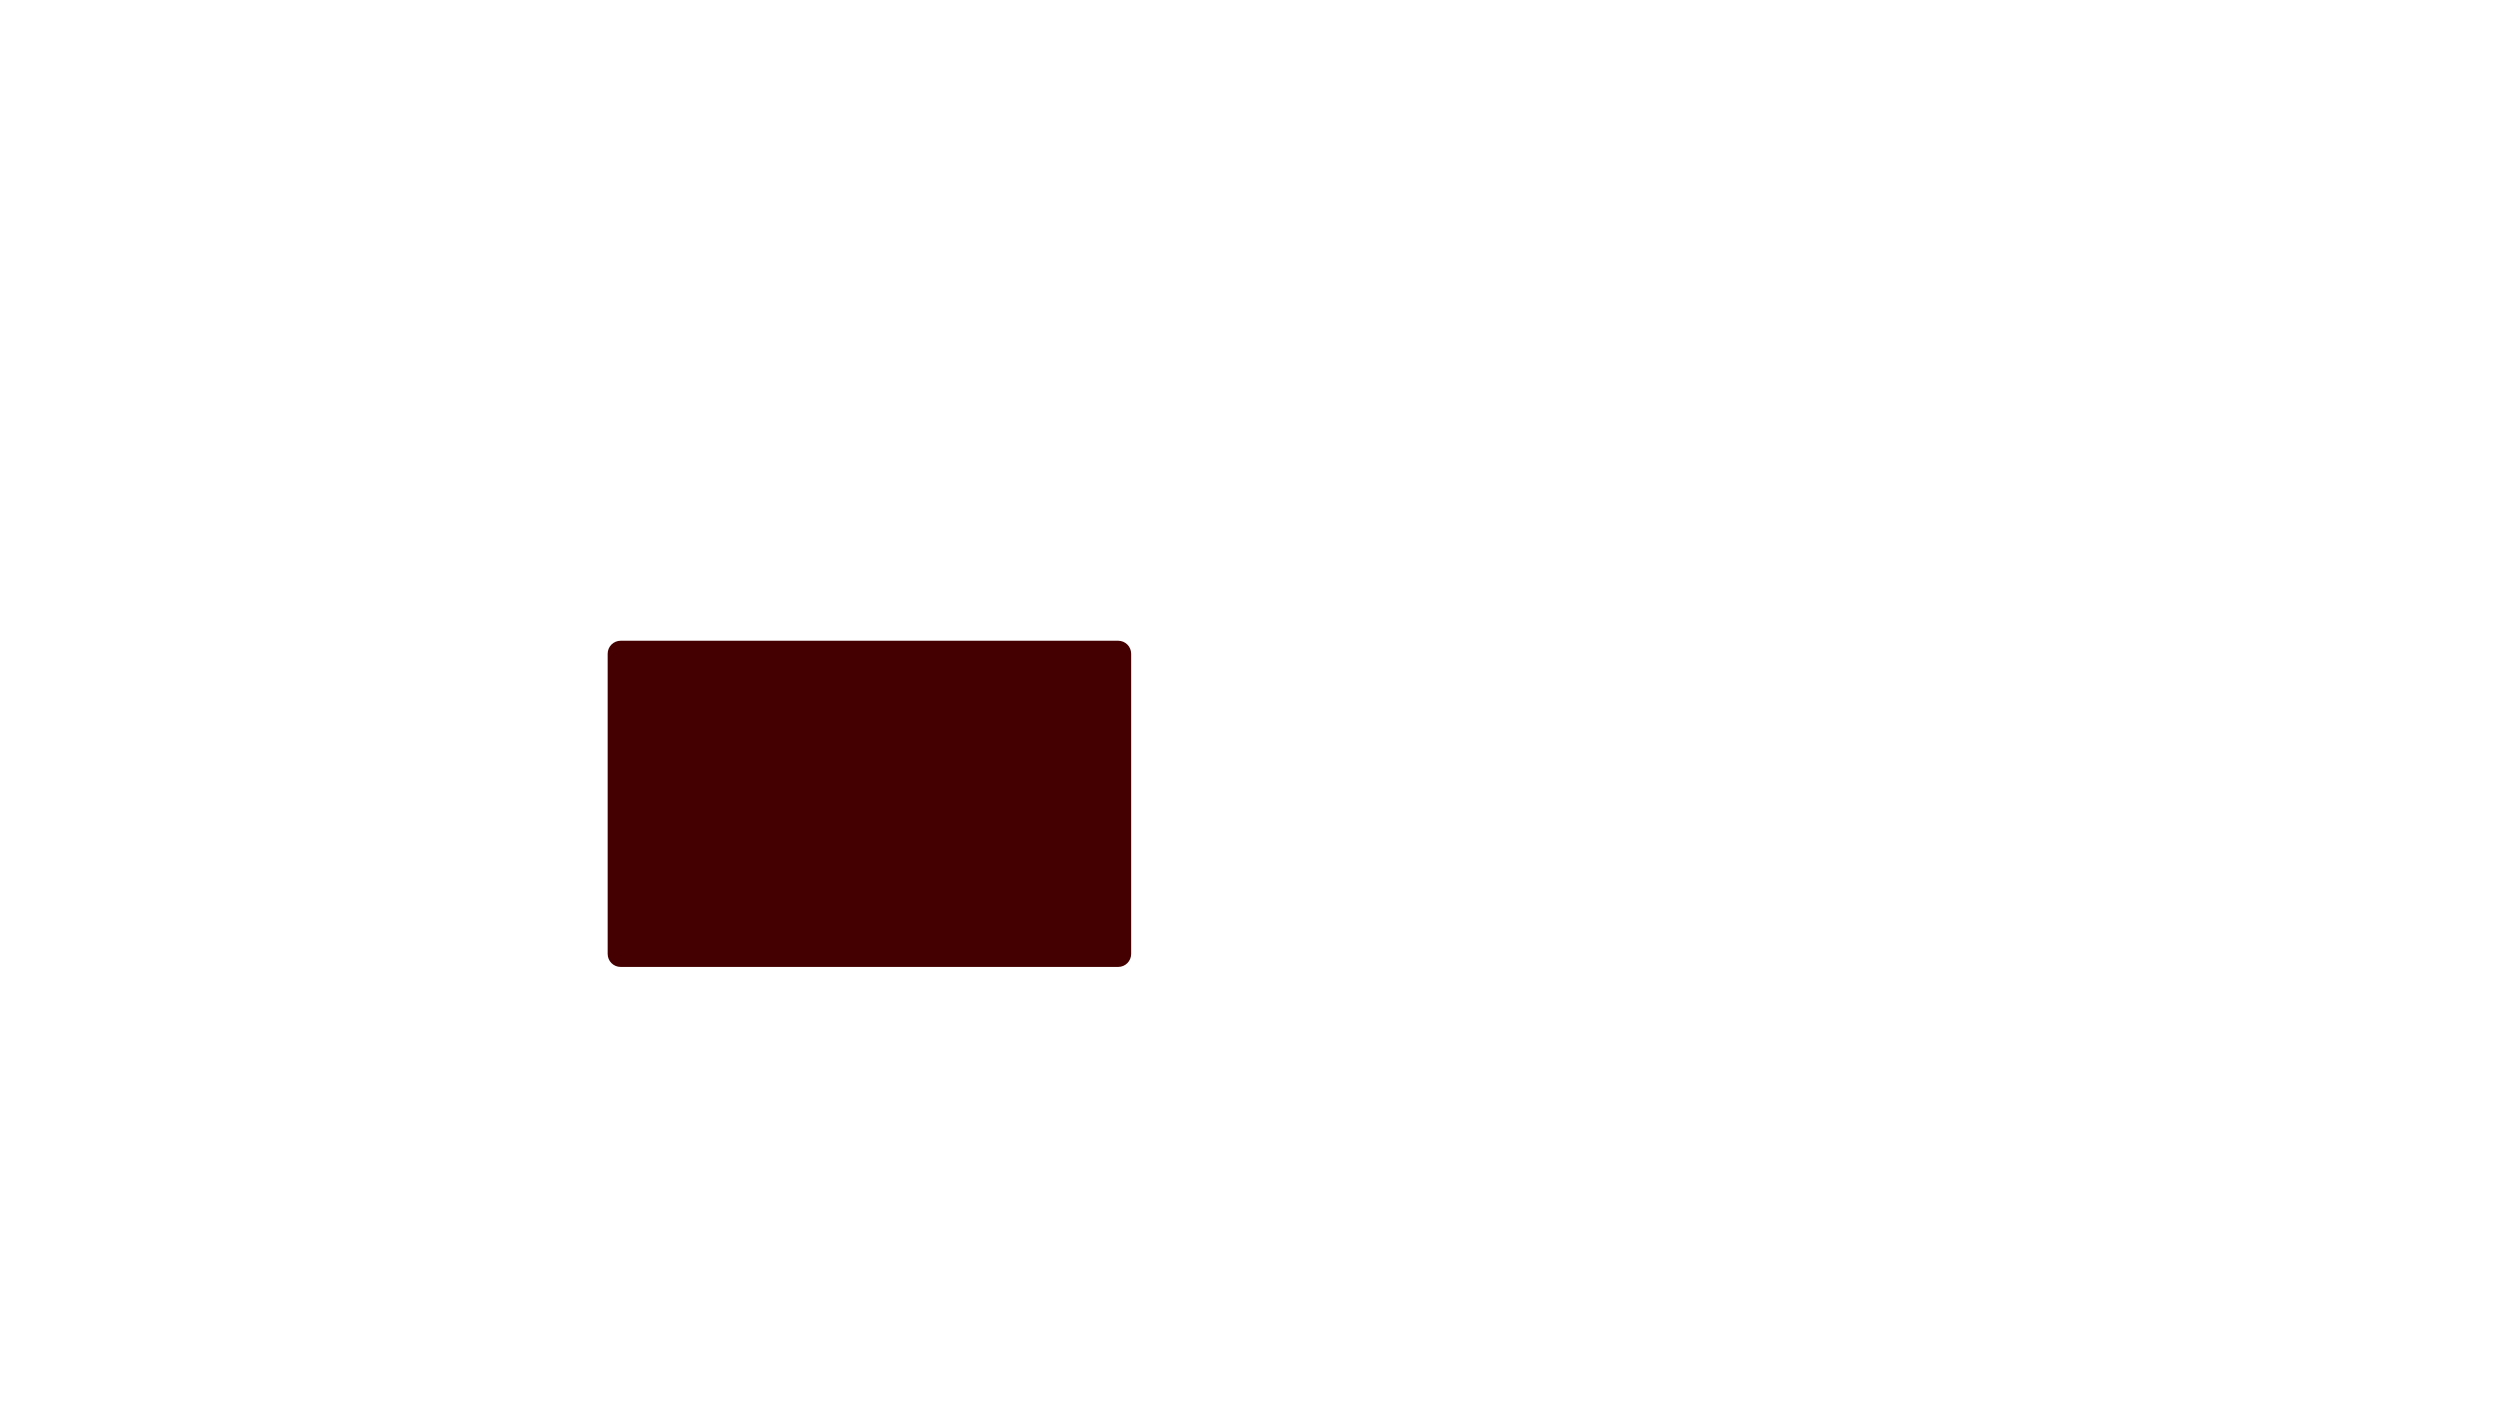
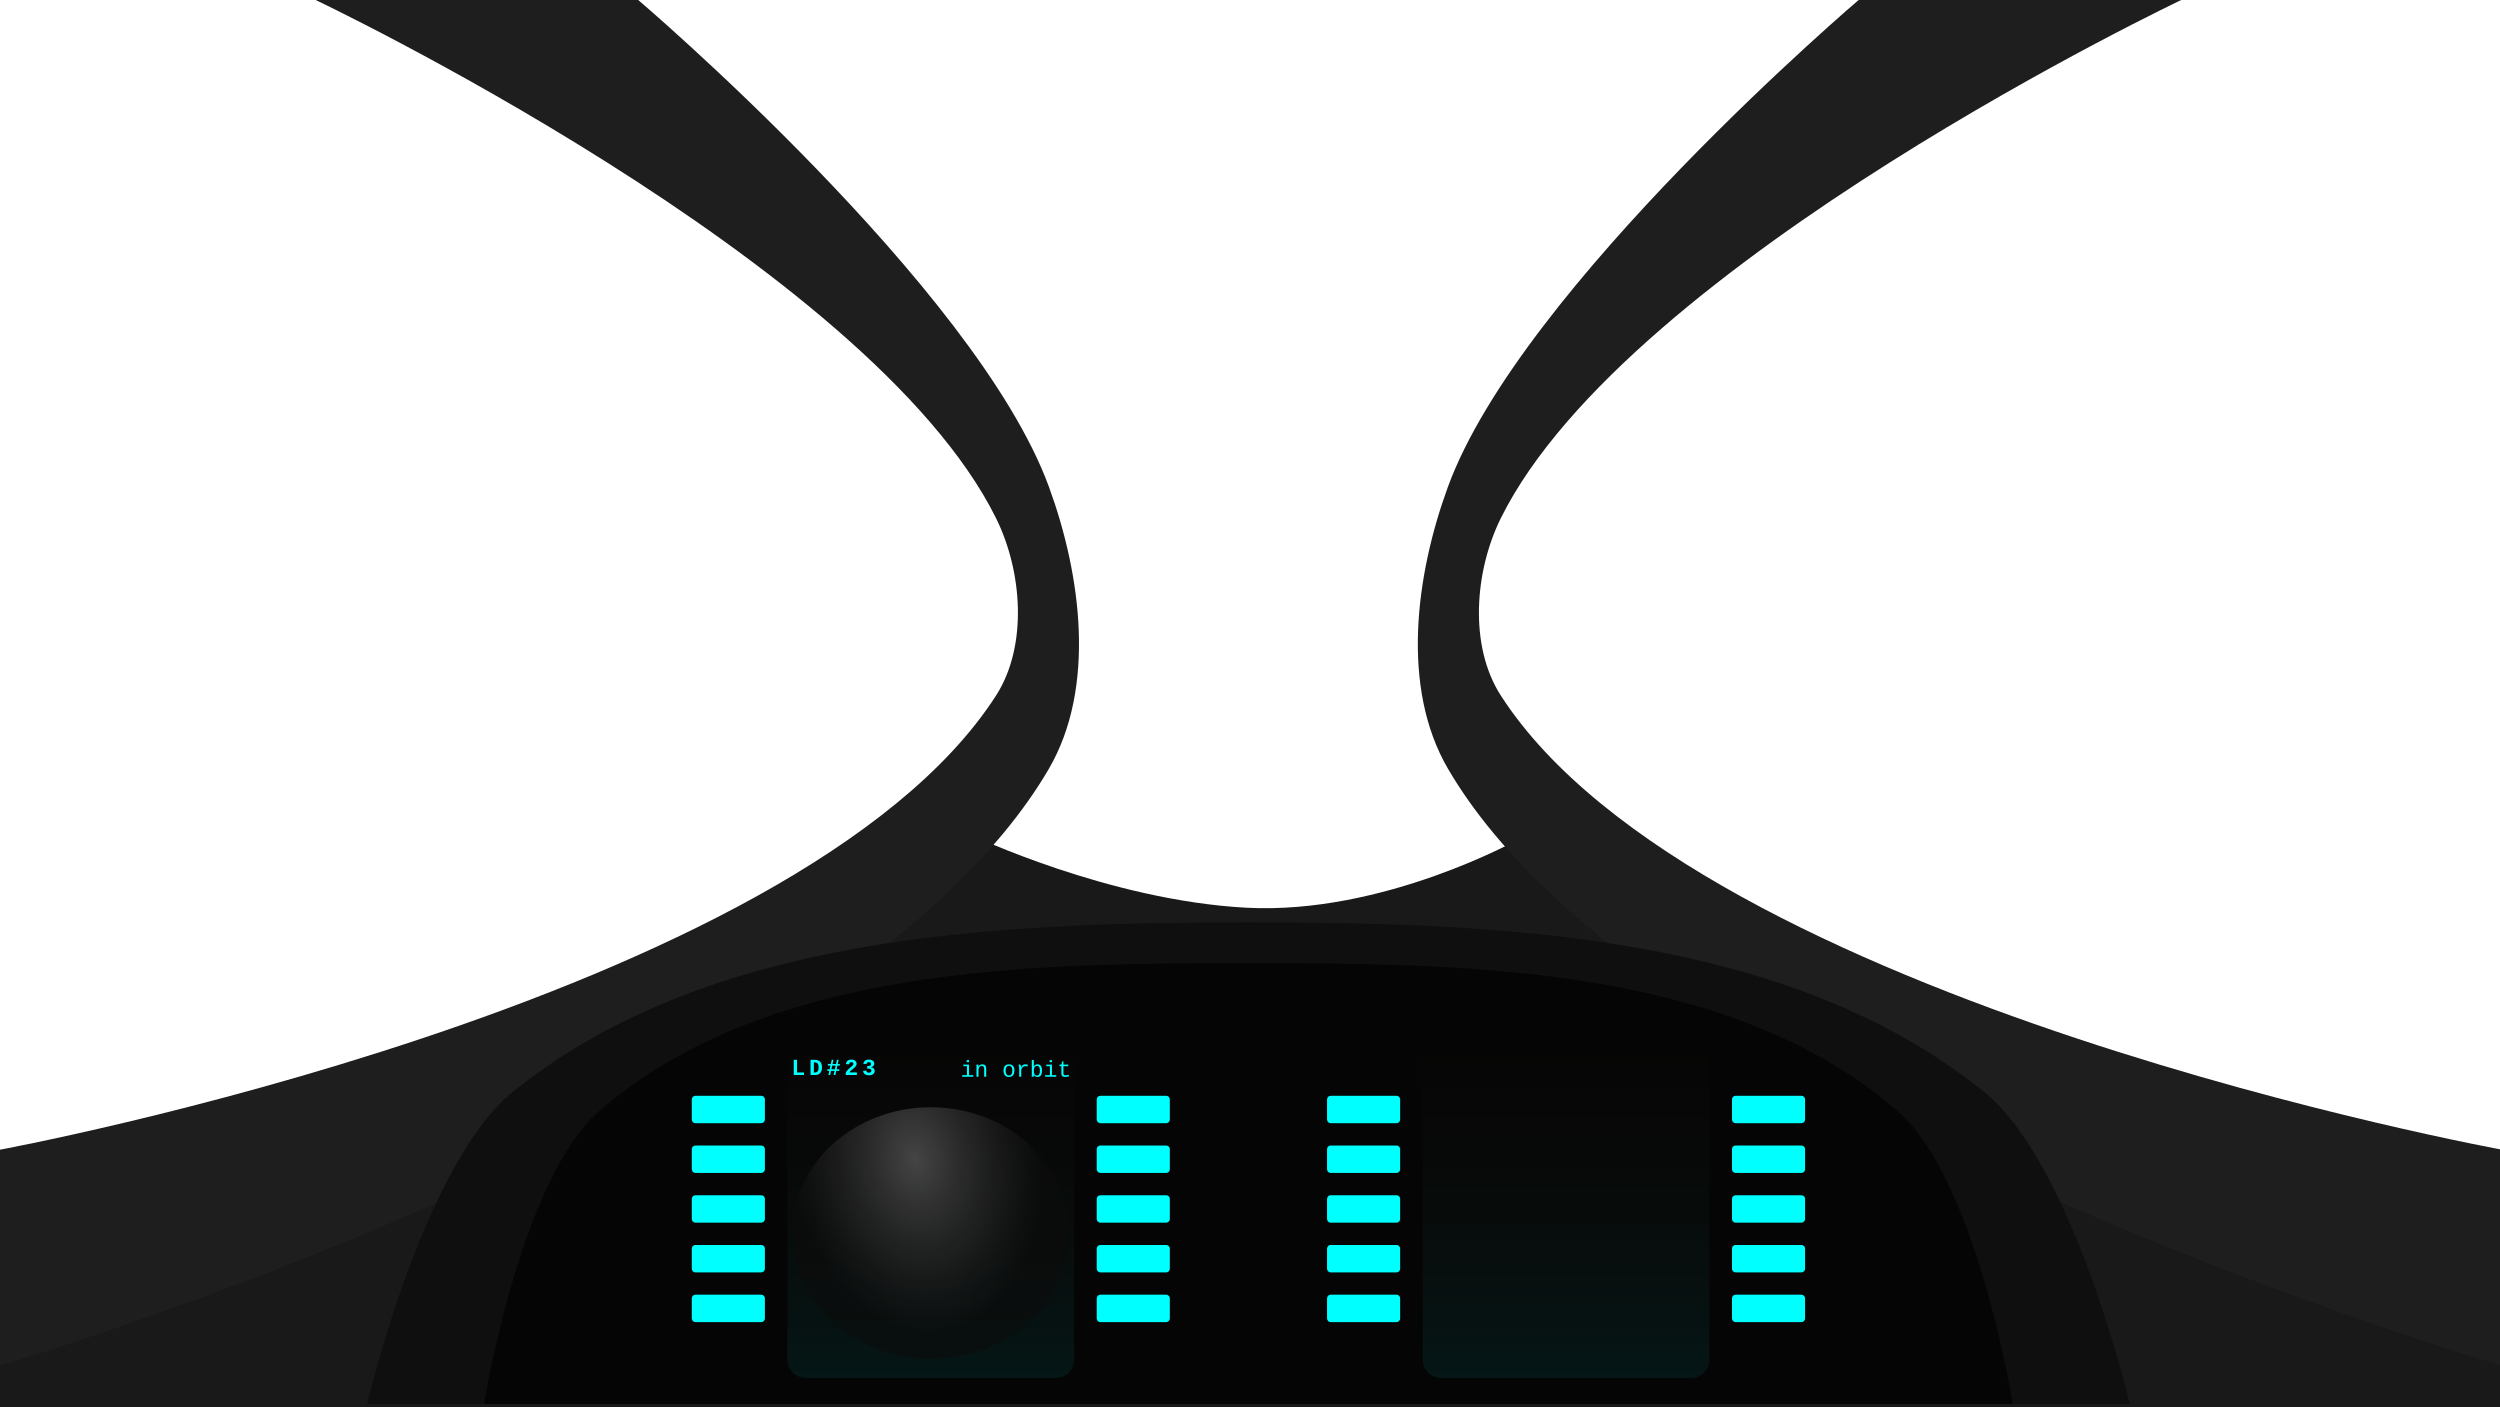
<svg xmlns="http://www.w3.org/2000/svg" xmlns:xlink="http://www.w3.org/1999/xlink" width="1920" height="1080" id="svg2" version="1.1">
  <defs id="defs4">
    <linearGradient id="linearGradient4623">
      <stop style="stop-color:#01ffff;stop-opacity:0.065;" offset="0" id="stop4625" />
      <stop style="stop-color:#908950;stop-opacity:0;" offset="1" id="stop4627" />
    </linearGradient>
    <linearGradient id="linearGradient4251">
      <stop style="stop-color:#000000;stop-opacity:0;" offset="0" id="stop4253" />
      <stop style="stop-color:#000000;stop-opacity:1;" offset="1" id="stop4255" />
    </linearGradient>
    <linearGradient id="linearGradient4205">
      <stop style="stop-color:#c5bd7b;stop-opacity:0;" offset="0" id="stop4207" />
      <stop id="stop4213" offset="0.92" style="stop-color:#c5bd7b;stop-opacity:0;" />
      <stop style="stop-color:#c5bd7b;stop-opacity:1;" offset="0.96" id="stop4215" />
      <stop style="stop-color:#c5bd7b;stop-opacity:0;" offset="1" id="stop4209" />
    </linearGradient>
    <linearGradient id="linearGradient3907">
      <stop style="stop-color:#454545;stop-opacity:1;" offset="0" id="stop3909" />
      <stop style="stop-color:#0c0c0c;stop-opacity:0.618;" offset="1" id="stop3911" />
    </linearGradient>
    <linearGradient id="linearGradient3839">
      <stop style="stop-color:#000000;stop-opacity:1;" offset="0" id="stop3841" />
      <stop style="stop-color:#545454;stop-opacity:1;" offset="1" id="stop3843" />
    </linearGradient>
    <linearGradient id="linearGradient3829">
      <stop style="stop-color:#fffeaf;stop-opacity:1;" offset="0" id="stop3831" />
      <stop id="stop3837" offset="0.773" style="stop-color:#fffeab;stop-opacity:1;" />
      <stop style="stop-color:#fffc29;stop-opacity:0.088;" offset="1" id="stop3833" />
    </linearGradient>
    <linearGradient id="linearGradient3801">
      <stop style="stop-color:#dfd862;stop-opacity:1;" offset="0" id="stop3803" />
      <stop style="stop-color:#000000;stop-opacity:1;" offset="1" id="stop3805" />
    </linearGradient>
    <radialGradient xlink:href="#linearGradient3801-5" id="radialGradient3811-3" cx="735.723" cy="386.787" fx="735.723" fy="386.787" r="280.822" gradientUnits="userSpaceOnUse" gradientTransform="matrix(0.6125018,-1.069118,1.249326,0.7157436,-461.1254,820.8164)" />
    <linearGradient id="linearGradient3801-5">
      <stop style="stop-color:#dfd862;stop-opacity:1;" offset="0" id="stop3803-5" />
      <stop style="stop-color:#000000;stop-opacity:1;" offset="1" id="stop3805-0" />
    </linearGradient>
    <radialGradient xlink:href="#linearGradient4205" id="radialGradient4211" cx="583.868" cy="581.122" fx="583.868" fy="581.122" r="280.822" gradientUnits="userSpaceOnUse" />
    <radialGradient xlink:href="#linearGradient3801-56" id="radialGradient3811-7" cx="735.723" cy="386.787" fx="735.723" fy="386.787" r="280.822" gradientUnits="userSpaceOnUse" gradientTransform="matrix(0.6125018,-1.069118,1.249326,0.7157436,-461.1254,820.8164)" />
    <linearGradient id="linearGradient3801-56">
      <stop style="stop-color:#dfd862;stop-opacity:1;" offset="0" id="stop3803-3" />
      <stop style="stop-color:#000000;stop-opacity:1;" offset="1" id="stop3805-7" />
    </linearGradient>
    <radialGradient xlink:href="#linearGradient4251" id="radialGradient4297" gradientUnits="userSpaceOnUse" gradientTransform="matrix(0.8300282,-0.5668098,0.5100089,0.7468497,-244.4041,397.5394)" cx="590.145" cy="435.201" fx="590.145" fy="435.201" r="280.822" />
    <radialGradient xlink:href="#linearGradient3829" id="radialGradient4299" gradientUnits="userSpaceOnUse" gradientTransform="matrix(1,0,0,1.02058,0,0.01414005)" cx="-179.571" cy="-0.687" fx="-179.571" fy="-0.687" r="208.38" />
    <linearGradient xlink:href="#linearGradient4623-5" id="linearGradient4629-0" x1="595.388" y1="1032.428" x2="595.388" y2="850.23" gradientUnits="userSpaceOnUse" gradientTransform="translate(-356.3143,-4.0714122e-7)" />
    <linearGradient id="linearGradient4623-5">
      <stop style="stop-color:#00ffff;stop-opacity:0.065;" offset="0" id="stop4625-6" />
      <stop style="stop-color:#908950;stop-opacity:0;" offset="1" id="stop4627-0" />
    </linearGradient>
    <linearGradient xlink:href="#linearGradient4623" id="linearGradient4745" gradientUnits="userSpaceOnUse" gradientTransform="translate(-356.3143,-4.0714122e-7)" x1="595.388" y1="1032.428" x2="595.388" y2="850.23" />
    <linearGradient xlink:href="#linearGradient4623-5" id="linearGradient4747" gradientUnits="userSpaceOnUse" gradientTransform="translate(-356.3143,-4.0714122e-7)" x1="595.388" y1="1032.428" x2="595.388" y2="850.23" />
    <linearGradient id="linearGradient3907-2">
      <stop style="stop-color:#454545;stop-opacity:1;" offset="0" id="stop3909-1" />
      <stop style="stop-color:#0c0c0c;stop-opacity:0.618;" offset="1" id="stop3911-2" />
    </linearGradient>
    <linearGradient xlink:href="#linearGradient4623-4" id="linearGradient4745-7" gradientUnits="userSpaceOnUse" gradientTransform="translate(-356.3143,-4.0714122e-7)" x1="595.388" y1="1032.428" x2="595.388" y2="850.23" />
    <linearGradient id="linearGradient4623-4">
      <stop style="stop-color:#00ffff;stop-opacity:0.065;" offset="0" id="stop4625-0" />
      <stop style="stop-color:#908950;stop-opacity:0;" offset="1" id="stop4627-8" />
    </linearGradient>
    <linearGradient id="linearGradient3907-2-3">
      <stop style="stop-color:#454545;stop-opacity:1;" offset="0" id="stop3909-1-2" />
      <stop style="stop-color:#0c0c0c;stop-opacity:0.618;" offset="1" id="stop3911-2-9" />
    </linearGradient>
    <radialGradient xlink:href="#linearGradient3907-2-3-4" id="radialGradient4323-4-2-3" gradientUnits="userSpaceOnUse" gradientTransform="matrix(0.5852774,-0.6163432,0.6898298,0.6550599,-359.764,421.7046)" cx="309.559" cy="671.099" fx="309.559" fy="671.099" r="72.226" />
    <linearGradient id="linearGradient3907-2-3-4">
      <stop style="stop-color:#454545;stop-opacity:1;" offset="0" id="stop3909-1-2-6" />
      <stop style="stop-color:#0c0c0c;stop-opacity:0.618;" offset="1" id="stop3911-2-9-9" />
    </linearGradient>
    <linearGradient y2="850.23" x2="595.388" y1="1032.428" x1="595.388" gradientTransform="translate(-356.3143,-4.0714122e-7)" gradientUnits="userSpaceOnUse" id="linearGradient4821-1" xlink:href="#linearGradient4623-4-6" />
    <linearGradient id="linearGradient4623-4-6">
      <stop style="stop-color:#00ffff;stop-opacity:0.065;" offset="0" id="stop4625-0-5" />
      <stop style="stop-color:#908950;stop-opacity:0;" offset="1" id="stop4627-8-4" />
    </linearGradient>
    <linearGradient y2="850.23" x2="595.388" y1="1032.428" x1="595.388" gradientTransform="translate(-356.3143,-4.0714122e-7)" gradientUnits="userSpaceOnUse" id="linearGradient4946" xlink:href="#linearGradient4623-4-6" />
    <radialGradient xlink:href="#linearGradient4205" id="radialGradient5015" gradientUnits="userSpaceOnUse" cx="583.868" cy="581.122" fx="583.868" fy="581.122" r="280.822" />
+     <filter id="filter5031" x="-0.105" width="1.21" y="-0.14" height="1.279">
+       <feGaussianBlur stdDeviation="29.223" id="feGaussianBlur5033" />
+     </filter>
+     <filter id="filter5037" x="-0.131" width="1.262" y="-0.111" height="1.221">
+       <feGaussianBlur stdDeviation="28.399" id="feGaussianBlur5039" />
+     </filter>
+     <filter id="filter5043" x="-0.102" width="1.204" y="-0.146" height="1.292">
+       <feGaussianBlur stdDeviation="30.009" id="feGaussianBlur5045" />
+     </filter>
+     <filter id="filter5049" x="-0.15" width="1.299" y="-0.1" height="1.2">
+       <feGaussianBlur stdDeviation="31.626" id="feGaussianBlur5051" />
+     </filter>
+     <radialGradient xlink:href="#linearGradient3907-2-3-4" id="radialGradient5861" gradientUnits="userSpaceOnUse" gradientTransform="matrix(0.5852774,-0.6163432,0.6898298,0.6550599,-359.764,421.7046)" cx="309.559" cy="671.099" fx="309.559" fy="671.099" r="72.226" />
+     <radialGradient xlink:href="#linearGradient3907-2-3-4" id="radialGradient5875" gradientUnits="userSpaceOnUse" gradientTransform="matrix(0.5852774,-0.6163432,0.6898298,0.6550599,-359.764,421.7046)" cx="309.559" cy="671.099" fx="309.559" fy="671.099" r="72.226" />
+     <radialGradient xlink:href="#linearGradient3907-2-3-4" id="radialGradient5889" gradientUnits="userSpaceOnUse" gradientTransform="matrix(0.5852774,-0.6163432,0.6898298,0.6550599,-359.764,421.7046)" cx="309.559" cy="671.099" fx="309.559" fy="671.099" r="72.226" />
  </defs>
+   <g id="layer2" transform="translate(0,312)" style="display:none">
+     <g id="planet">
+       <path transform="matrix(2.174671,0,0,2.174671,-321.1495,-589.9216)" d="m 864.691,581.122 a 280.822,280.822 0 1 1 -561.645,0 280.822,280.822 0 1 1 561.645,0 z" id="surface" style="fill:#908950;fill-opacity:1;fill-rule:nonzero;stroke:none" />
+       <path transform="matrix(2.273364,0,0,2.273364,-378.7734,-647.2745)" d="m 864.691,581.122 a 280.822,280.822 0 1 1 -561.645,0 280.822,280.822 0 1 1 561.645,0 z" id="atmosphere" style="fill:url(#radialGradient5015);fill-opacity:1;fill-rule:nonzero;stroke:none" />
+       <g id="surfaceshade">
+         <path transform="translate(0,-312)" id="path5029" d="M 985.714,725.714 C 1011.393,680.993 1088.546,733.694 1140,737.143 c 47.598,3.191 115.092,47.364 142.857,8.571 26.351,-36.817 -20.989,-92.198 -51.428,-125.714 -41.243,-45.412 -102.156,-76.843 -162.857,-85.714 -58.586,-8.562 -124.668,1.979 -174.286,34.286 -38.969,25.373 -60.706,71.976 -80,114.286 -21.181,46.446 -11.992,104.149 -37.143,148.571 -9.954,17.581 -27.194,30.096 -42.857,42.857 -33.585,27.362 -95.441,30.146 -108.571,71.429 -7.13,22.416 7.775,50.5 25.714,65.714 24.502,20.781 62.703,25.892 94.286,20 25.708,-4.796 45.225,-26.606 65.714,-42.857 23.749,-18.836 41.951,-44.039 65.714,-62.857 17.81,-14.103 37.063,-26.517 57.143,-37.143 28.297,-14.974 57.186,-30.828 88.571,-37.143 50.418,-10.144 141.019,49.688 154.286,0 11.336,-42.457 -74.025,-48.103 -114.286,-65.714 -14.627,-6.398 -32.868,-4.807 -45.714,-14.286 -14.88,-10.979 -40.636,-29.678 -31.429,-45.714 z" style="fill:#ddd8b3;fill-opacity:0.196;stroke:none;filter:url(#filter5031)" />
+         <path transform="translate(0,-312)" id="path5035" d="m 597.143,1248.571 c -3.476,37.984 -22.99,80.279 -5.714,114.286 16.51,32.499 61.926,38.59 91.429,60 19.742,14.326 33.152,41.302 57.143,45.714 27.548,5.066 53.441,-16.815 80,-25.714 41.125,-13.78 80.094,-35.612 122.857,-42.857 36.621,-6.204 79.157,18.389 111.429,0 25.97,-14.798 36.516,-48.703 45.714,-77.143 3.237,-10.009 6.438,-21.537 2.857,-31.428 -6.878,-18.996 -25.187,-33.063 -42.857,-42.857 -22.227,-12.319 -51.282,-6.343 -74.286,-17.143 -22.76,-10.685 -43.313,-26.906 -60,-45.714 -24.933,-28.102 -43.608,-62.098 -57.143,-97.143 -8.412,-21.78 -7.271,-46.302 -14.286,-68.571 -15.253,-48.426 -22.241,-106.059 -60,-140 C 775.018,862.681 743.252,845.716 720,857.143 c -14.606,7.178 -16.004,29.48 -17.143,45.714 -2.458,35.036 18.001,68.072 22.857,102.857 4.485,32.125 18.127,67.175 5.714,97.143 -13.166,31.786 -49.907,47.55 -77.143,68.572 -16.31,12.588 -40.525,16.804 -51.429,34.286 -7.627,12.229 -4.401,28.505 -5.714,42.857 z" style="fill:#ddd8b3;fill-opacity:0.196;stroke:none;filter:url(#filter5037)" />
+         <path transform="translate(0,-312)" id="path5041" d="m 518.571,604.286 0,0 c 0,0 -50.769,37.596 -72.857,60 -10.704,10.856 -19.725,23.298 -28.571,35.714 -12.418,17.431 -29.101,33.521 -34.286,54.286 -6.246,25.017 -2.363,52.656 5.714,77.143 10.057,30.487 28.47,58.99 51.429,81.429 9.929,9.704 21.895,22.754 35.714,21.429 31.217,-2.994 67.597,-31.589 70,-62.857 2.593,-33.74 -63.571,-44.739 -64.286,-78.571 C 480.976,771.433 506.248,757.862 520,741.429 c 18.38,-21.963 34.661,-47.094 58.571,-62.857 27.038,-17.824 60.791,-22.363 91.429,-32.857 42.169,-14.444 82.617,-39.359 127.143,-41.429 15.117,-0.703 29.187,8.971 44.286,10 27.657,1.885 57.031,2.932 82.857,-7.143 24.668,-9.623 41.301,-33.194 62.857,-48.571 32.471,-23.164 101.72,-25.865 100,-65.714 -1.167,-27.034 -45.904,-29.589 -71.429,-38.571 -22.378,-7.876 -46.276,-12.863 -70,-12.857 -55.199,0.014 -115.884,1.009 -162.857,30 -22.855,14.106 -28.642,46.281 -48.571,64.286 -11.575,10.457 -24.849,20.577 -40,24.286 -28.275,6.922 -58.136,-3.264 -87.143,-5.714 -13.834,-1.169 -28.517,-9.388 -41.429,-4.286 -22.289,8.807 -47.143,54.286 -47.143,54.286 z" style="fill:#ddd8b3;fill-opacity:0.196;stroke:none;filter:url(#filter5043)" />
+         <path transform="translate(0,-312)" id="path5047" d="m 1072.857,1031.429 c 21.439,45.91 -68.397,92.373 -55.714,141.429 8.806,34.06 61.281,38.303 81.428,67.143 15.611,22.346 9.669,56.22 27.143,77.143 22.83,27.336 57.263,51.617 92.857,52.857 53.853,1.876 102.196,-38.223 145.714,-70 38.63,-28.207 69.107,-66.605 98.571,-104.286 13.588,-17.378 30.761,-34.218 35.714,-55.714 5.491,-23.829 11.266,-58.559 -8.571,-72.857 -20.91,-15.072 -55.287,-0.01 -75.714,15.714 -24.472,18.832 -16.358,64.829 -41.429,82.857 -24.986,17.968 -64.692,28.1 -91.428,12.857 -26.89,-15.33 -43.755,-55.825 -35.714,-85.714 14.3,-53.159 83.532,-72.864 131.429,-100 29.005,-16.433 69.166,-13.69 92.857,-37.143 12.443,-12.318 18.311,-31.144 20,-48.571 3.513,-36.252 -11.283,-72.163 -21.429,-107.143 -1.847,-6.37 -4.014,-12.723 -7.143,-18.571 -15.955,-29.823 -34.212,-59.393 -58.572,-82.857 -37.67,-36.285 -80.235,-74.997 -131.429,-85.714 -17.011,-3.561 -34.494,4.664 -51.429,8.571 -44.043,10.163 -115.909,-4.377 -130,38.571 -6.146,18.732 17.691,39.154 35.714,47.143 29.718,13.173 64.748,-5.872 97.143,-8.571 24.276,-2.023 50.261,-14.817 72.857,-5.714 26.594,10.713 53.193,35.889 57.143,64.286 4.372,31.431 -23.495,59.534 -41.428,85.714 -11.043,16.122 -20.852,38.959 -40,42.857 -32.17,6.549 -60.548,-54.504 -90,-40 -27.25,13.42 -0.665,66.401 -21.429,88.571 -10.913,11.652 -30.503,9.437 -45.714,14.286 -38.165,12.165 -90.742,4.736 -114.286,37.143 -4.198,5.779 -4.177,15.634 0,21.429 14.968,20.767 62.026,1.091 72.857,24.286 z" style="fill:#ddd8b3;fill-opacity:0.196;stroke:none;filter:url(#filter5049)" />
+       </g>
+       <path transform="matrix(2.336169,0,0,2.336169,-415.4432,-683.7718)" d="m 864.691,581.122 a 280.822,280.822 0 1 1 -561.645,0 280.822,280.822 0 1 1 561.645,0 z" id="planetshade" style="fill:url(#radialGradient4297);fill-opacity:1;fill-rule:nonzero;stroke:none" />
+     </g>
+     <path style="fill:url(#radialGradient4299);fill-opacity:1;fill-rule:nonzero;stroke:none" id="sun" d="m 13.891,74.442 c -2.712,7.878 -15.572,49.318 -20.692,56.428 -5.12,7.11 1.727,-12.317 -4.378,-6.044 -6.105,6.274 -30.858,17.03 -37.499,22.909 -6.641,5.879 -10.188,27.303 -17.42,32.494 -7.232,5.19 -20.202,-7.533 -27.771,-3.018 -7.569,4.515 -27.758,-1.945 -35.947,0.565 -8.189,2.51 -21.461,37.304 -29.838,38.435 -8.377,1.131 -9.657,-28.446 -18.258,-29.291 -8.601,-0.846 -19.199,5.609 -27.813,4.478 -8.615,-1.132 -26.988,8.055 -35.301,5.731 -8.313,-2.324 -11.024,-12.568 -19.42,-15.232 -8.396,-2.665 -3.532,-9.613 -11.503,-13.099 -7.971,-3.486 -25.585,3.155 -32.143,-2.707 -6.558,-5.862 -8.822,-23.937 -15.536,-29.436 -6.714,-5.499 -23.986,-1.158 -28.148,-8.358 -4.162,-7.2 -8.954,-17.029 -12.448,-24.698 -3.494,-7.669 -2.288,-18.417 -4.644,-26.902 -2.356,-8.485 -22.605,-22.676 -24.661,-30.76 -2.055,-8.084 1.527,-12.328 1.197,-20.815 -0.33,-8.488 3.77,-37.168 3.276,-45.495 -0.494,-8.327 10.965,-24.18 12.486,-32.591 1.521,-8.41 -0.014,-4.422 2.922,-12.405 2.936,-7.983 4.371,-30.141 8.172,-38.089 3.801,-7.948 20.449,-5.354 24.712,-12.786 4.263,-7.432 -20.388,-9.081 -14.539,-15.001 5.849,-5.92 49.454,-28.292 55.077,-34.423 5.623,-6.131 -14.071,-14.187 -7.586,-19.515 6.486,-5.328 28.413,8.986 35.961,5.095 7.548,-3.891 34.452,-4.632 43.149,-6.245 8.697,-1.613 -9.701,-10.757 -1.389,-12.179 8.312,-1.422 33.461,-15.839 42.181,-15.955 8.719,-0.116 27.873,4.796 36.263,5.061 8.39,0.265 1.536,10.101 9.817,12.127 8.281,2.026 34.462,-10.07 42.084,-6.417 7.621,3.653 29.319,25.407 36.725,30.148 7.406,4.741 1.891,-2.281 8.889,3.059 6.998,5.34 27.456,3.928 33.534,10.203 6.078,6.275 -5.776,39.844 -0.925,46.921 4.851,7.076 28.904,2.204 33.483,9.676 4.578,7.472 -3.972,6.232 0.081,13.96 4.053,7.728 -9.331,17.7 -6.92,25.697 2.411,7.996 10.712,26.338 11.201,34.939 0.489,8.601 -0.054,31.297 -0.652,39.771 -0.599,8.474 13.781,29.869 11.824,38.382 -1.957,8.513 -9.878,-8.891 -12.204,-0.725 -2.326,8.166 -2.684,18.229 -5.396,26.107 z" transform="matrix(0.6106784,0,0,0.6106784,467.76,-201.7829)" />
+   </g>
  <g id="layer1" transform="translate(0,27.63782)" style="display:inline">
-     <path style="fill:#440000;fill-opacity:1;stroke:none" d="m 476.69,464.453 382.041,0 c 5.54,0 10,4.46 10,10 l 0,230.518 c 0,5.54 -4.46,10 -10,10 l -382.041,0 c -5.54,0 -10,-4.46 -10,-10 l 0,-230.518 c 0,-5.54 4.46,-10 10,-10 z" id="lifesupportbutton" />
-     <rect style="fill:#d70000;fill-opacity:1;stroke:none" id="toggleon" width="404.061" height="250.518" x="816.203" y="1124.447" transform="translate(0,-27.63782)" rx="10" ry="10" />
-     <rect ry="10" rx="10" y="1092.768" x="222.234" height="250.518" width="404.061" id="toggleoff" style="fill:#360000;fill-opacity:1;stroke:none" />
+     <path style="fill:#191919;fill-opacity:1;stroke:none" d="M -0.372,943.096 659.302,674.962 745.903,613.62 c 0,0 105.196,50.134 210.992,55.855 105.796,5.721 210.386,-53.049 210.386,-53.049 l 78.582,58.536 674.74,280.874 1.071,104.811 -1923.349,0 z" id="path3796" />
+     <path style="fill:#1e1e1e;fill-opacity:1;stroke:none" d="m 240.33,-28.642 c 0,0 427.012,202.105 524.605,398.921 20.186,40.709 24.584,98.102 0,136.316 C 613.158,742.525 -0.937,855.5 -0.937,855.5 l 0,165.965 c 0,0 651.004,-191.393 806.506,-458.74 36.285,-62.382 24.797,-148.729 0,-216.502 C 749.3,192.429 488.509,-29.066 488.509,-29.066 z" id="path2989" />
+     <path style="fill:#1e1e1e;fill-opacity:1;stroke:none" d="m 1677.264,-28.642 c 0,0 -427.012,202.105 -524.605,398.921 -20.186,40.709 -24.621,98.126 0,136.316 152.667,236.801 769.872,348.905 769.872,348.905 l 0,165.965 c 0,0 -654.136,-190.557 -810.506,-458.74 -36.351,-62.344 -24.797,-148.729 0,-216.502 56.269,-153.794 317.06,-375.289 317.06,-375.289 z" id="path2989-3" />
+     <g id="g3919" transform="matrix(1.403256,0,0,1.403256,240.3303,-426.0992)">
+       <g id="g3915">
+         <path style="fill:#0f0f0f;fill-opacity:1;stroke:none" d="m 512,788.787 c -137.762,0 -295.648,6.156 -402.725,92.832 -48.812,39.512 -79.627,170.743 -79.627,170.743 l 964.705,0 c 0,0 -30.816,-131.232 -79.627,-170.743 C 807.648,794.943 649.762,788.787 512,788.787 z" id="path3863" />
+         <path style="fill:#050505;fill-opacity:1;stroke:none" d="m 512,811.097 c -121.298,0 -262.808,1.537 -354.876,80.51 -43.726,37.506 -63.448,160.755 -63.448,160.755 l 836.648,0 c 0,0 -19.723,-123.249 -63.448,-160.755 C 774.808,812.634 633.298,811.097 512,811.097 z" id="path3863-7" />
+       </g>
+       <g id="leftdisplay" transform="translate(20.62273,2.512385)">
+         <rect ry="10" rx="10" y="850.592" x="239.074" height="185.005" width="156.93" id="leftdisplayback" style="fill:url(#linearGradient4745);fill-opacity:1;fill-rule:nonzero;stroke:none" />
+         <g id="planetarydisplaymode" transform="translate(5.6716613e-6,3.9143887e-5)">
+           <path style="fill:url(#radialGradient5889);fill-opacity:1;fill-rule:nonzero;stroke:none" id="path3905" d="m 364.665,698.299 c 0,26.221 -32.337,47.477 -72.226,47.477 -39.889,0 -72.226,-21.256 -72.226,-47.477 0,-26.221 32.337,-47.477 72.226,-47.477 39.889,0 72.226,21.256 72.226,47.477 z" transform="matrix(1.050801,0,0,1.449115,10.24432,-55.67172)" />
+           <text id="text3925" y="869.796" x="241.226" style="font-size:14.711px;font-style:normal;font-variant:normal;font-weight:bold;font-stretch:normal;line-height:125%;letter-spacing:0px;word-spacing:0px;fill:#000000;fill-opacity:1;stroke:none;font-family:Courier New;-inkscape-font-specification:Courier New Bold" xml:space="preserve">
+             <tspan style="font-size:12.61px;font-weight:bold;letter-spacing:2.102px;fill:#00ffff;-inkscape-font-specification:Courier New Bold" y="869.796" x="241.226" id="tspan3927">LD#23</tspan>
+           </text>
+           <text id="text3931" y="870.741" x="333.841" style="font-size:14.711px;font-style:normal;font-variant:normal;font-weight:normal;font-stretch:normal;line-height:125%;letter-spacing:0px;word-spacing:0px;fill:#000000;fill-opacity:1;stroke:none;font-family:Courier New;-inkscape-font-specification:Courier New" xml:space="preserve">
+             <tspan style="font-size:12.61px;fill:#00ffff" y="870.741" x="333.841" id="tspan3933">in orbit</tspan>
+           </text>
+         </g>
+         <g id="leftbuttons" transform="translate(-14.68396,-1.294853)" style="display:inline">
+           <rect style="fill:#00ffff;fill-opacity:1;fill-rule:nonzero;stroke:none" id="leftleftbutton2" width="40" height="15" x="201.414" y="909.672" rx="2" ry="2" />
+           <rect style="fill:#00ffff;fill-opacity:1;fill-rule:nonzero;stroke:none" id="leftrightbutton2" width="40" height="15" x="423.033" y="909.672" rx="2" ry="2" />
+           <rect style="fill:#00ffff;fill-opacity:1;fill-rule:nonzero;stroke:none" id="leftleftbutton3" width="40" height="15" x="201.414" y="936.89" rx="2" ry="2" />
+           <rect style="fill:#00ffff;fill-opacity:1;fill-rule:nonzero;stroke:none" id="leftrightbutton3" width="40" height="15" x="423.033" y="936.89" rx="2" ry="2" />
+           <rect style="fill:#00ffff;fill-opacity:1;fill-rule:nonzero;stroke:none" id="leftleftbutton4" width="40" height="15" x="201.414" y="964.107" rx="2" ry="2" />
+           <rect style="fill:#00ffff;fill-opacity:1;fill-rule:nonzero;stroke:none" id="leftrightbutton4" width="40" height="15" x="423.033" y="964.107" rx="2" ry="2" />
+           <rect style="fill:#00ffff;fill-opacity:1;fill-rule:nonzero;stroke:none" id="leftleftbutton5" width="40" height="15" x="201.414" y="991.324" rx="2" ry="2" />
+           <rect style="fill:#00ffff;fill-opacity:1;fill-rule:nonzero;stroke:none" id="leftrightbutton5" width="40" height="15" x="423.033" y="991.324" rx="2" ry="2" />
+           <rect style="fill:#00ffff;fill-opacity:1;fill-rule:nonzero;stroke:none;display:inline" id="leftleftbutton1" width="40" height="15" x="201.414" y="882.455" rx="2" ry="2" />
+           <rect style="fill:#00ffff;fill-opacity:1;fill-rule:nonzero;stroke:none;display:inline" id="leftrightbutton1" width="40" height="15" x="423.033" y="882.455" rx="2" ry="2" />
+         </g>
+       </g>
+       <g transform="translate(368.2986,2.512385)" style="display:inline" id="rightdisplay">
+         <g id="rightbuttons" transform="translate(-14.68396,-1.294853)" style="display:inline">
+           <rect style="fill:#00ffff;fill-opacity:1;fill-rule:nonzero;stroke:none" id="rightleftbutton2" width="40" height="15" x="201.414" y="909.672" rx="2" ry="2" />
+           <rect style="fill:#00ffff;fill-opacity:1;fill-rule:nonzero;stroke:none" id="rightrightbutton2" width="40" height="15" x="423.033" y="909.672" rx="2" ry="2" />
+           <rect style="fill:#00ffff;fill-opacity:1;fill-rule:nonzero;stroke:none" id="rightleftbutton3" width="40" height="15" x="201.414" y="936.89" rx="2" ry="2" />
+           <rect style="fill:#00ffff;fill-opacity:1;fill-rule:nonzero;stroke:none" id="rightrightbutton3" width="40" height="15" x="423.033" y="936.89" rx="2" ry="2" />
+           <rect style="fill:#00ffff;fill-opacity:1;fill-rule:nonzero;stroke:none" id="rightleftbutton4" width="40" height="15" x="201.414" y="964.107" rx="2" ry="2" />
+           <rect style="fill:#00ffff;fill-opacity:1;fill-rule:nonzero;stroke:none" id="rightrightbutton4" width="40" height="15" x="423.033" y="964.107" rx="2" ry="2" />
+           <rect style="fill:#00ffff;fill-opacity:1;fill-rule:nonzero;stroke:none" id="rightleftbutton5" width="40" height="15" x="201.414" y="991.324" rx="2" ry="2" />
+           <rect style="fill:#00ffff;fill-opacity:1;fill-rule:nonzero;stroke:none" id="rightrightbutton5" width="40" height="15" x="423.033" y="991.324" rx="2" ry="2" />
+           <rect style="fill:#00ffff;fill-opacity:1;fill-rule:nonzero;stroke:none;display:inline" id="rightleftbutton1" width="40" height="15" x="201.414" y="882.455" rx="2" ry="2" />
+           <rect style="fill:#00ffff;fill-opacity:1;fill-rule:nonzero;stroke:none;display:inline" id="rightrightbutton1" width="40" height="15" x="423.033" y="882.455" rx="2" ry="2" />
+         </g>
+         <rect ry="10" rx="10" y="850.592" x="239.074" height="185.005" width="156.93" id="rightdisplayback" style="fill:url(#linearGradient4747);fill-opacity:1;fill-rule:nonzero;stroke:none" />
+       </g>
+     </g>
  </g>
+   <g id="layer3" style="display:inline" />
</svg>
